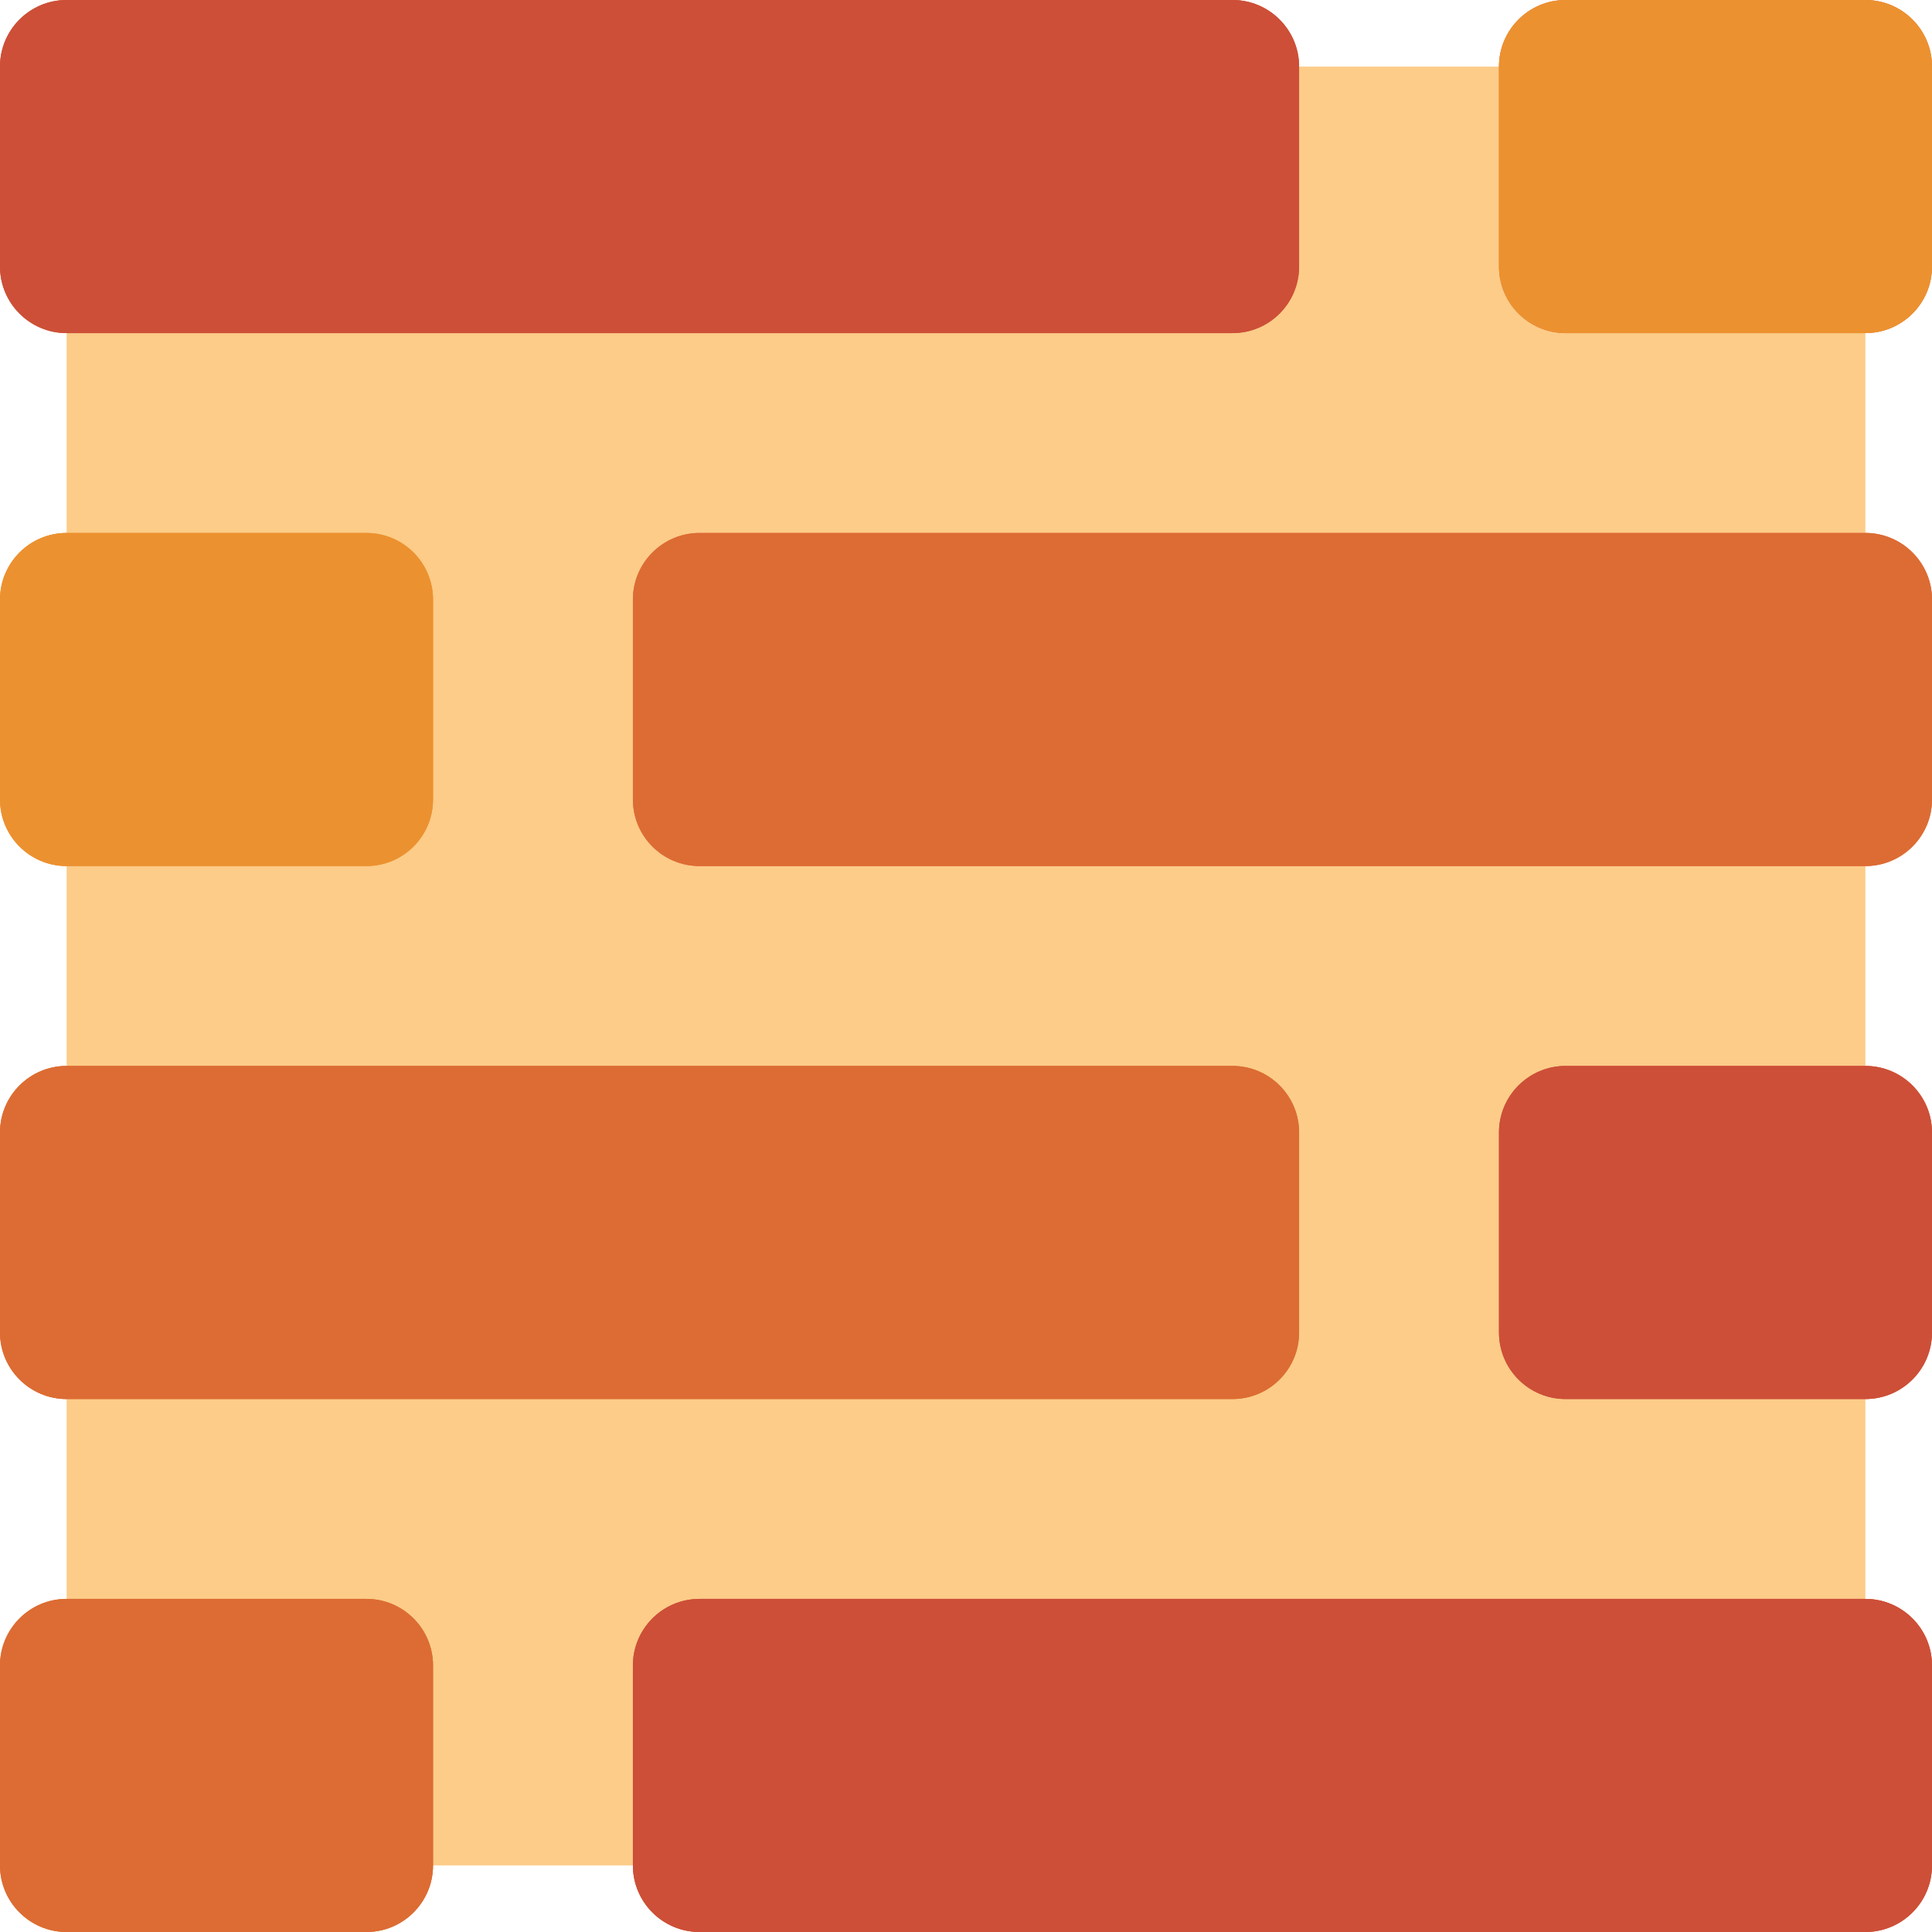
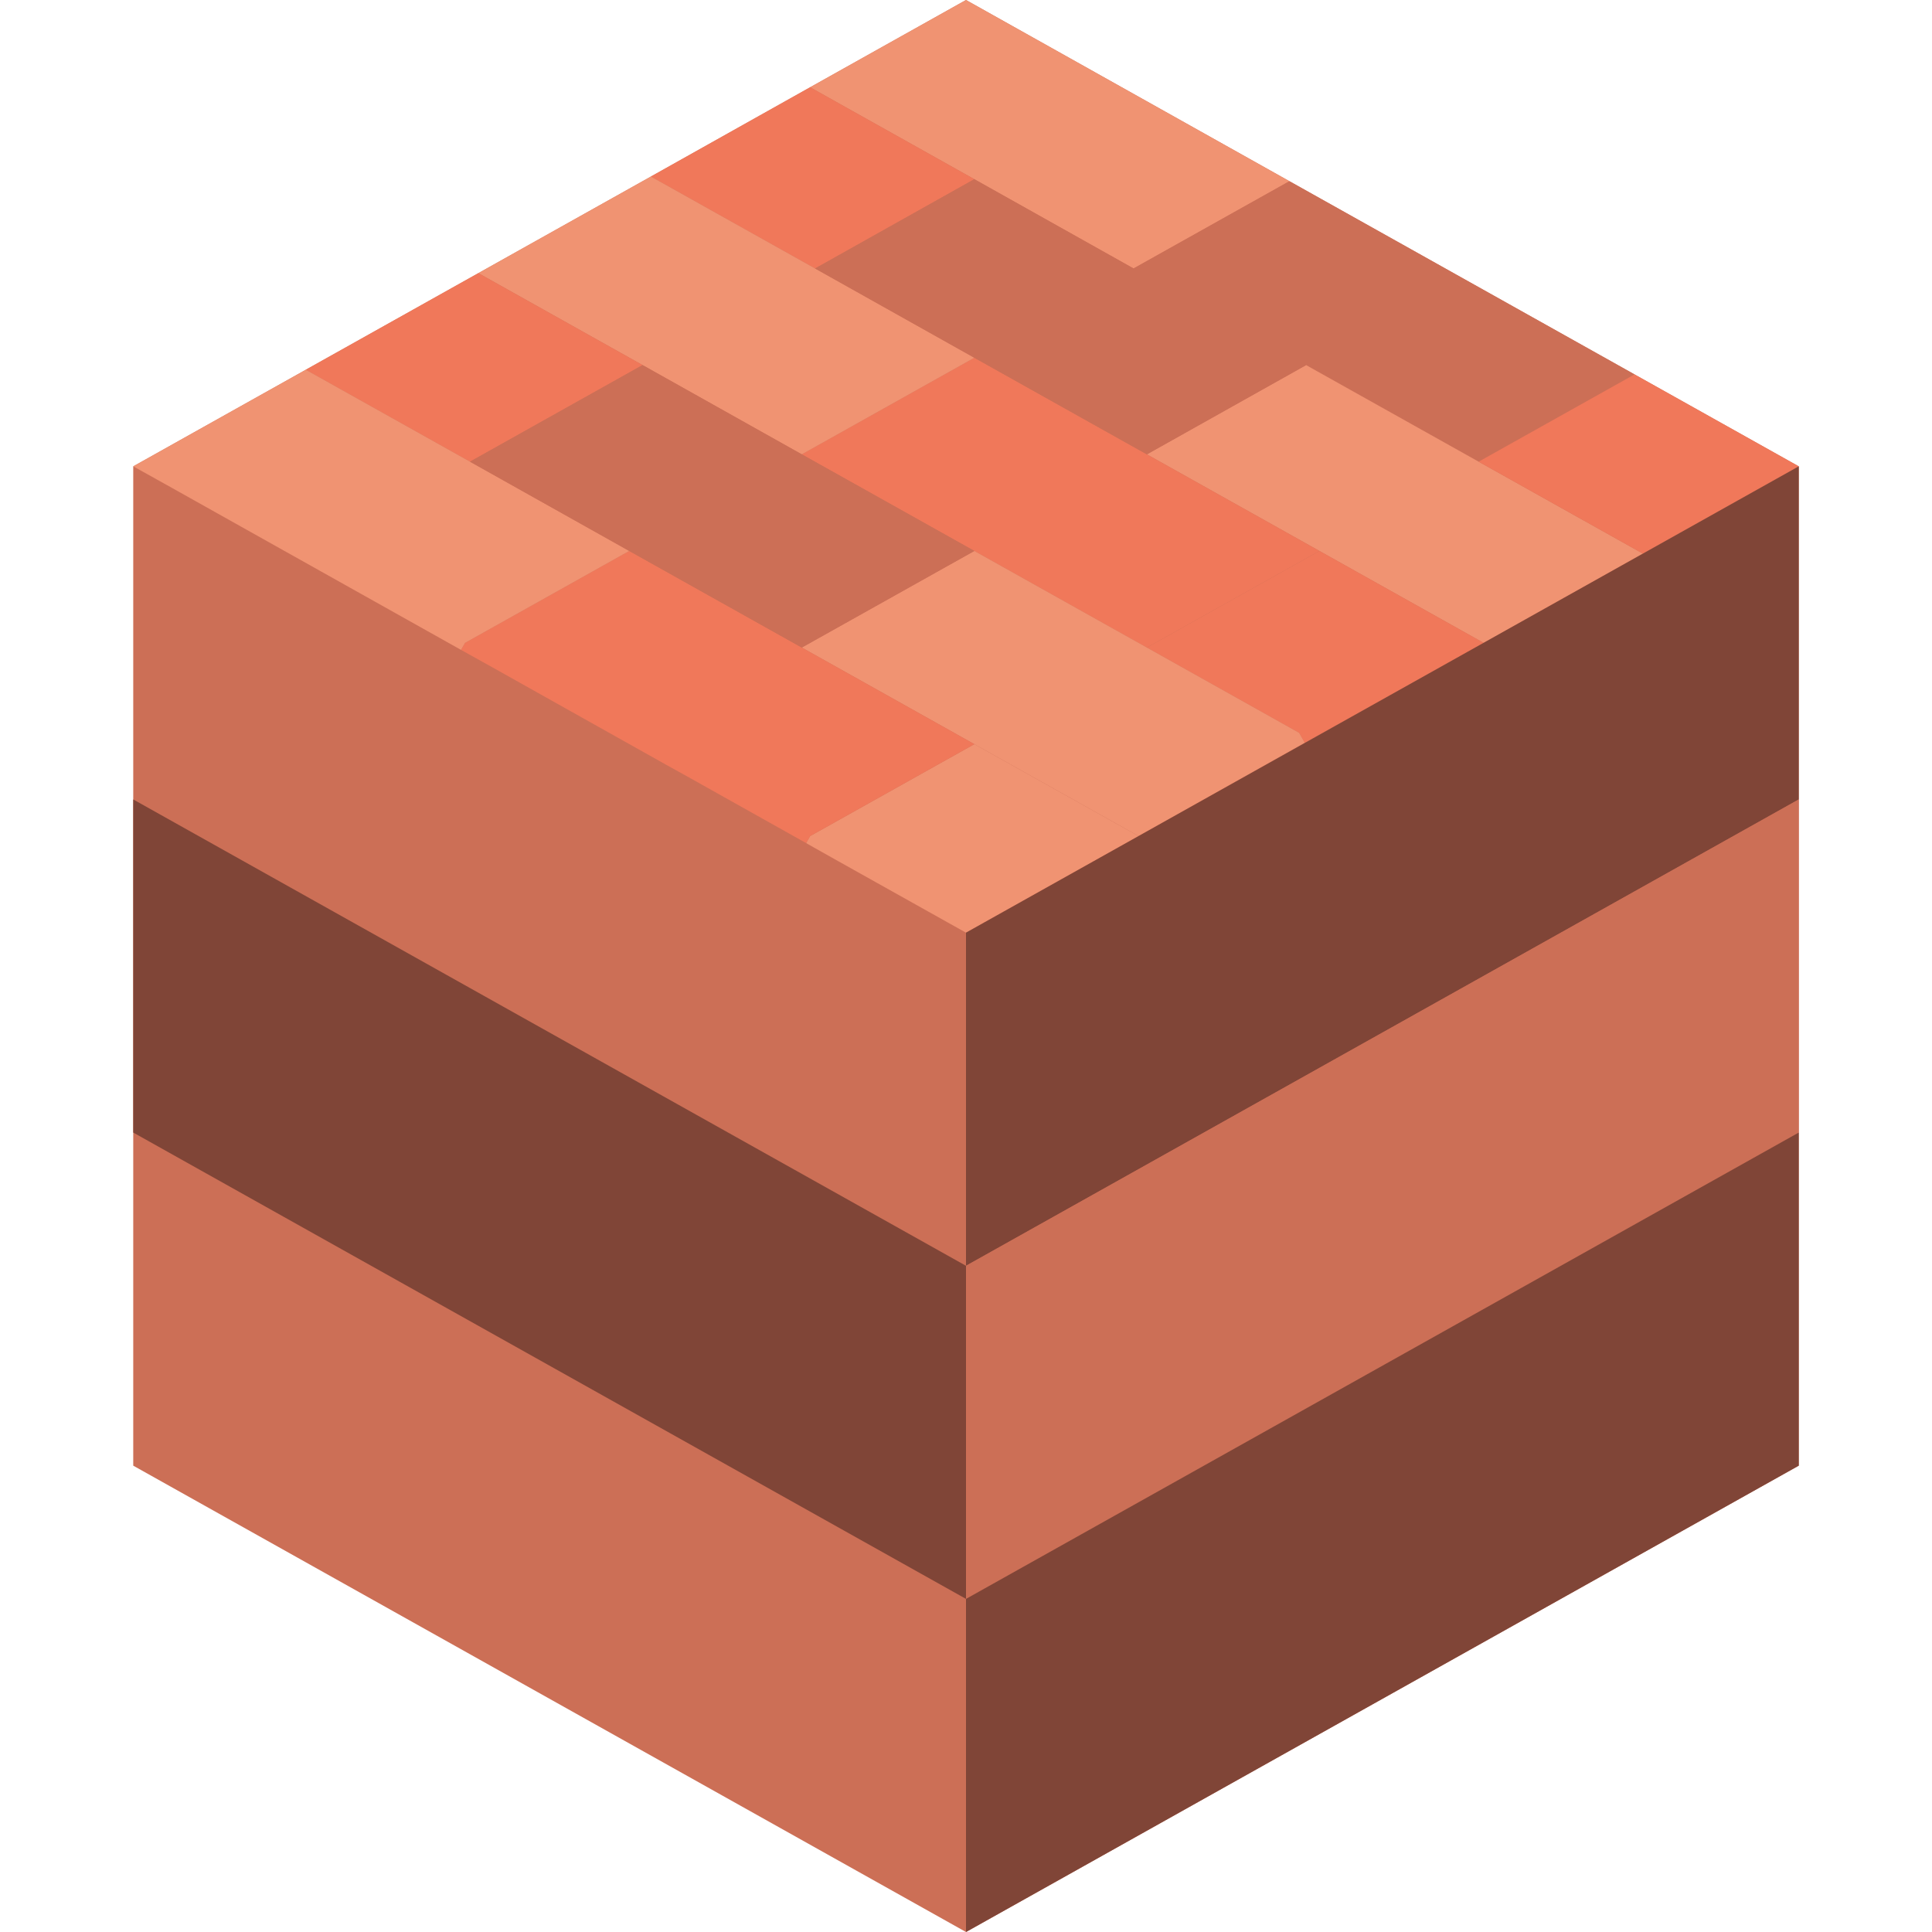
<svg xmlns="http://www.w3.org/2000/svg" version="1.1" id="Capa_1" x="0px" y="0px" viewBox="0 0 512 512" style="enable-background:new 0 0 512 512;" xml:space="preserve">
  <g>
-     <path style="fill:#FCCC88;" d="M494.345,282.483v-52.966c9.739-0.029,17.627-7.916,17.655-17.655v-52.966   c-0.028-9.739-7.916-17.627-17.655-17.655V88.276c9.739-0.029,17.627-7.916,17.655-17.655V17.655   C511.972,7.916,504.084,0.028,494.345,0h-79.448c-9.739,0.028-17.627,7.916-17.655,17.655h-52.966   C344.247,7.916,336.36,0.028,326.621,0H17.655C7.916,0.028,0.028,7.916,0,17.655v52.966c0.029,9.739,7.916,17.627,17.655,17.655   v52.966C7.916,141.27,0.028,149.158,0,158.897v52.966c0.029,9.739,7.916,17.627,17.655,17.655v52.966   C7.916,282.511,0.028,290.399,0,300.138v52.966c0.029,9.739,7.916,17.626,17.655,17.655v52.966   C7.916,423.753,0.028,431.64,0,441.379v52.966c0.029,9.739,7.916,17.627,17.655,17.655h79.448   c9.739-0.029,17.627-7.916,17.655-17.655h52.966c0.029,9.739,7.916,17.627,17.655,17.655h308.966   c9.739-0.029,17.627-7.916,17.655-17.655v-52.966c-0.028-9.739-7.916-17.627-17.655-17.655v-52.966   c9.739-0.029,17.627-7.916,17.655-17.655v-52.966C511.972,290.399,504.084,282.511,494.345,282.483z" />
-     <path id="SVGCleanerId_0" style="fill:#CD4F38;" d="M17.655,0h308.966c9.751,0,17.655,7.904,17.655,17.655v52.966   c0,9.751-7.904,17.655-17.655,17.655H17.655C7.904,88.276,0,80.371,0,70.621V17.655C0,7.904,7.904,0,17.655,0z" />
-     <path style="fill:#DC6C33;" d="M414.897,0h79.448C504.095,0,512,7.904,512,17.655v52.966c0,9.751-7.905,17.655-17.655,17.655   h-79.448c-9.751,0-17.655-7.904-17.655-17.655V17.655C397.241,7.904,405.146,0,414.897,0z" />
-     <path id="SVGCleanerId_1" style="fill:#CD4F38;" d="M185.379,423.724h308.966c9.751,0,17.655,7.905,17.655,17.655v52.966   c0,9.751-7.905,17.655-17.655,17.655H185.379c-9.751,0-17.655-7.905-17.655-17.655v-52.966   C167.724,431.629,175.629,423.724,185.379,423.724z" />
-     <path id="SVGCleanerId_2" style="fill:#DC6C33;" d="M17.655,423.724h79.448c9.751,0,17.655,7.905,17.655,17.655v52.966   c0,9.751-7.904,17.655-17.655,17.655H17.655C7.904,512,0,504.095,0,494.345v-52.966C0,431.629,7.904,423.724,17.655,423.724z" />
-     <path id="SVGCleanerId_3" style="fill:#DC6C33;" d="M17.655,282.483h308.966c9.751,0,17.655,7.905,17.655,17.655v52.966   c0,9.751-7.904,17.655-17.655,17.655H17.655C7.904,370.759,0,362.854,0,353.103v-52.966C0,290.387,7.904,282.483,17.655,282.483z" />
-     <path id="SVGCleanerId_4" style="fill:#CD4F38;" d="M414.897,282.483h79.448c9.751,0,17.655,7.905,17.655,17.655v52.966   c0,9.751-7.905,17.655-17.655,17.655h-79.448c-9.751,0-17.655-7.904-17.655-17.655v-52.966   C397.241,290.387,405.146,282.483,414.897,282.483z" />
-     <path style="fill:#ED634C;" d="M185.379,141.241h308.966c9.751,0,17.655,7.904,17.655,17.655v52.966   c0,9.751-7.905,17.655-17.655,17.655H185.379c-9.751,0-17.655-7.904-17.655-17.655v-52.966   C167.724,149.146,175.629,141.241,185.379,141.241z" />
-     <path id="SVGCleanerId_5" style="fill:#EC9130;" d="M17.655,141.241h79.448c9.751,0,17.655,7.904,17.655,17.655v52.966   c0,9.751-7.904,17.655-17.655,17.655H17.655C7.904,229.517,0,221.613,0,211.862v-52.966C0,149.146,7.904,141.241,17.655,141.241z" />
+     <polygon style="fill:#CC6F56;" points="476.69,123.586 476.69,388.414 256,512 35.31,388.414 35.31,123.586 81.037,97.986    126.764,72.386 172.491,46.786 214.687,23.128 256,0 341.716,48.022 433.17,99.222  " />
+     <polygon style="fill:#F09372;" points="341.716,48.022 300.403,71.15 258.207,47.492 214.687,23.128 256,0  " />
+     <polygon style="fill:#F0785A;" points="258.207,47.492 216.011,71.15 172.491,46.786 214.687,23.128  " />
+     <polygon style="fill:#CC6F56;" points="433.17,99.222 391.857,122.35 346.13,96.75 300.403,71.15 341.716,48.022  " />
+     <polygon style="fill:#F09372;" points="435.377,146.714 393.181,170.372 349.661,146.008 303.934,120.408 346.13,96.75    391.857,122.35  " />
    <g>
-       <path id="SVGCleanerId_0_1_" style="fill:#CD4F38;" d="M17.655,0h308.966c9.751,0,17.655,7.904,17.655,17.655v52.966    c0,9.751-7.904,17.655-17.655,17.655H17.655C7.904,88.276,0,80.371,0,70.621V17.655C0,7.904,7.904,0,17.655,0z" />
+       <polygon style="fill:#F0785A;" points="393.181,170.372 345.777,196.855 344.276,194.207 303.934,171.608 349.661,146.008   " />
+       <polygon style="fill:#F0785A;" points="349.661,146.008 303.934,171.608 258.207,146.008 212.48,120.408 258.207,94.808     303.934,120.408   " />
    </g>
-     <path style="fill:#EC9130;" d="M414.897,0h79.448C504.095,0,512,7.904,512,17.655v52.966c0,9.751-7.905,17.655-17.655,17.655   h-79.448c-9.751,0-17.655-7.904-17.655-17.655V17.655C397.241,7.904,405.146,0,414.897,0z" />
+     <polygon style="fill:#F09372;" points="258.207,94.808 212.48,120.408 170.284,96.75 126.764,72.386 172.491,46.786 216.011,71.15     " />
+     <polygon style="fill:#F0785A;" points="170.284,96.75 124.557,122.35 81.037,97.986 126.764,72.386  " />
    <g>
-       <path id="SVGCleanerId_1_1_" style="fill:#CD4F38;" d="M185.379,423.724h308.966c9.751,0,17.655,7.905,17.655,17.655v52.966    c0,9.751-7.905,17.655-17.655,17.655H185.379c-9.751,0-17.655-7.905-17.655-17.655v-52.966    C167.724,431.629,175.629,423.724,185.379,423.724z" />
+       <polygon style="fill:#F09372;" points="345.777,196.855 301.727,221.572 258.207,197.208 212.48,171.608 258.207,146.008     303.934,171.608 344.276,194.207   " />
+       <polygon style="fill:#F09372;" points="301.727,221.572 256,247.172 220.513,227.31 215.658,224.574 213.628,223.426     214.687,221.572 258.207,197.208   " />
+     </g>
+     <polygon style="fill:#F0785A;" points="258.207,197.208 214.687,221.572 213.628,223.426 182.29,205.859 176.552,202.681    136.563,180.259 132.326,177.876 122.174,172.226 123.233,170.372 166.753,146.008 212.48,171.608  " />
+     <polygon style="fill:#F09372;" points="166.753,146.008 123.233,170.372 122.174,172.226 45.462,129.236 35.31,123.586    81.037,97.986 124.557,122.35  " />
+     <polygon style="fill:#F0785A;" points="476.69,123.586 435.377,146.714 391.857,122.35 433.17,99.222  " />
+     <polygon style="fill:#804537;" points="476.69,123.586 476.69,211.862 256,335.448 256,247.172  " />
+     <polygon style="fill:#CC6F56;" points="476.69,211.862 476.69,300.138 256,423.724 256,335.448  " />
+     <g>
+       <polygon style="fill:#804537;" points="476.69,300.138 476.69,388.414 256,512 256,423.724   " />
+       <polygon style="fill:#804537;" points="256,335.448 256,423.724 35.31,300.138 35.31,211.862   " />
    </g>
    <g>
-       <path id="SVGCleanerId_2_1_" style="fill:#DC6C33;" d="M17.655,423.724h79.448c9.751,0,17.655,7.905,17.655,17.655v52.966    c0,9.751-7.904,17.655-17.655,17.655H17.655C7.904,512,0,504.095,0,494.345v-52.966C0,431.629,7.904,423.724,17.655,423.724z" />
-     </g>
-     <g>
-       <path id="SVGCleanerId_3_1_" style="fill:#DC6C33;" d="M17.655,282.483h308.966c9.751,0,17.655,7.905,17.655,17.655v52.966    c0,9.751-7.904,17.655-17.655,17.655H17.655C7.904,370.759,0,362.854,0,353.103v-52.966C0,290.387,7.904,282.483,17.655,282.483z" />
-     </g>
-     <g>
-       <path id="SVGCleanerId_4_1_" style="fill:#CD4F38;" d="M414.897,282.483h79.448c9.751,0,17.655,7.905,17.655,17.655v52.966    c0,9.751-7.905,17.655-17.655,17.655h-79.448c-9.751,0-17.655-7.904-17.655-17.655v-52.966    C397.241,290.387,405.146,282.483,414.897,282.483z" />
-     </g>
-     <path style="fill:#DC6C33;" d="M185.379,141.241h308.966c9.751,0,17.655,7.904,17.655,17.655v52.966   c0,9.751-7.905,17.655-17.655,17.655H185.379c-9.751,0-17.655-7.904-17.655-17.655v-52.966   C167.724,149.146,175.629,141.241,185.379,141.241z" />
-     <g>
-       <path id="SVGCleanerId_5_1_" style="fill:#EC9130;" d="M17.655,141.241h79.448c9.751,0,17.655,7.904,17.655,17.655v52.966    c0,9.751-7.904,17.655-17.655,17.655H17.655C7.904,229.517,0,221.613,0,211.862v-52.966C0,149.146,7.904,141.241,17.655,141.241z" />
+       <polygon style="fill:#CC6F56;" points="258.207,146.008 212.48,171.608 166.753,146.008 124.557,122.35 170.284,96.75     212.48,120.408   " />
+       <polygon style="fill:#CC6F56;" points="346.13,96.75 303.934,120.408 258.207,94.808 216.011,71.15 258.207,47.492 300.403,71.15       " />
    </g>
  </g>
  <g>
</g>
  <g>
</g>
  <g>
</g>
  <g>
</g>
  <g>
</g>
  <g>
</g>
  <g>
</g>
  <g>
</g>
  <g>
</g>
  <g>
</g>
  <g>
</g>
  <g>
</g>
  <g>
</g>
  <g>
</g>
  <g>
</g>
</svg>
